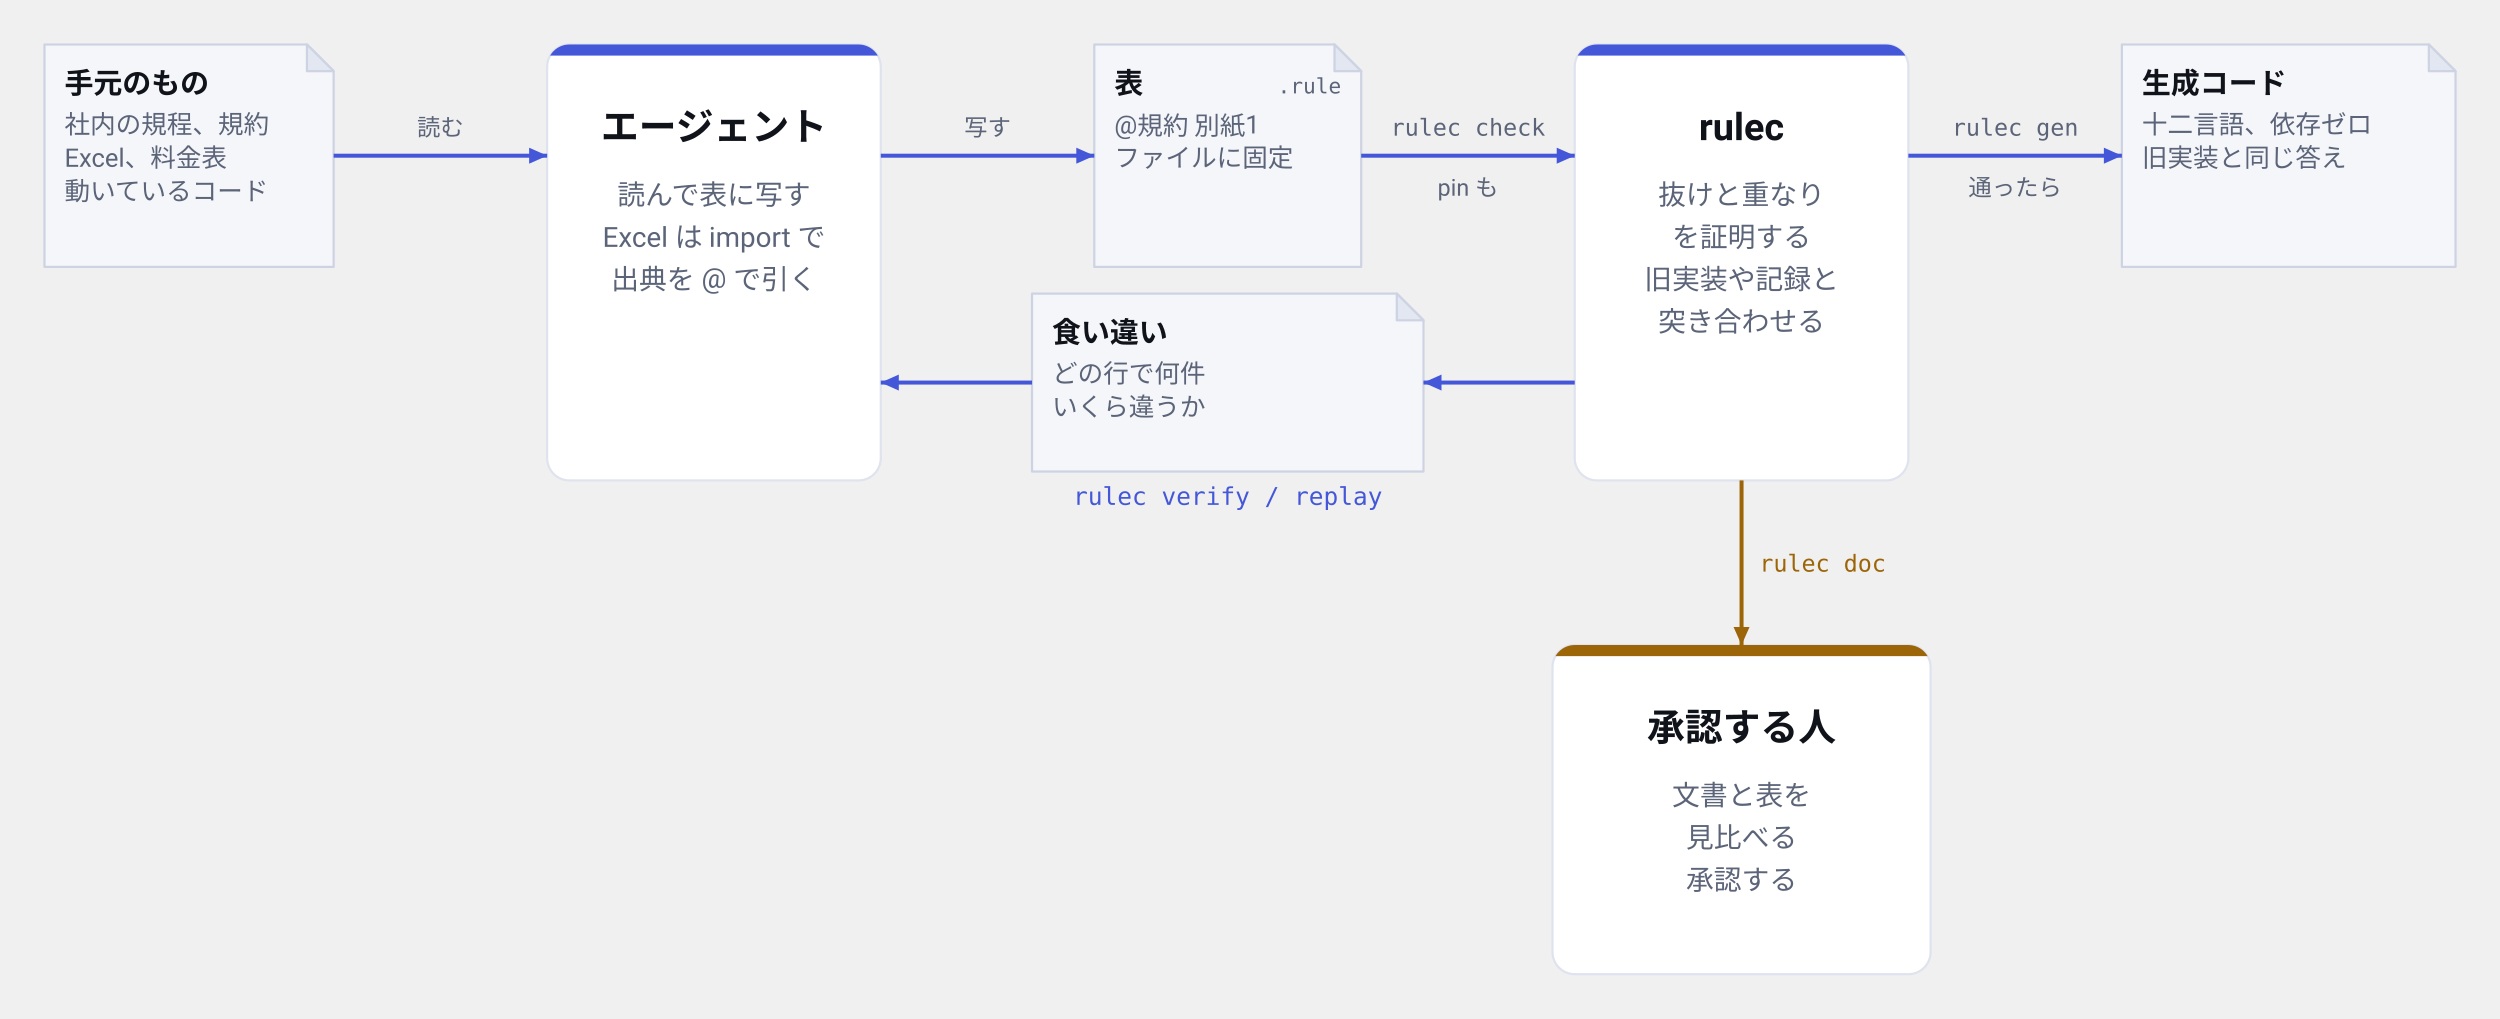
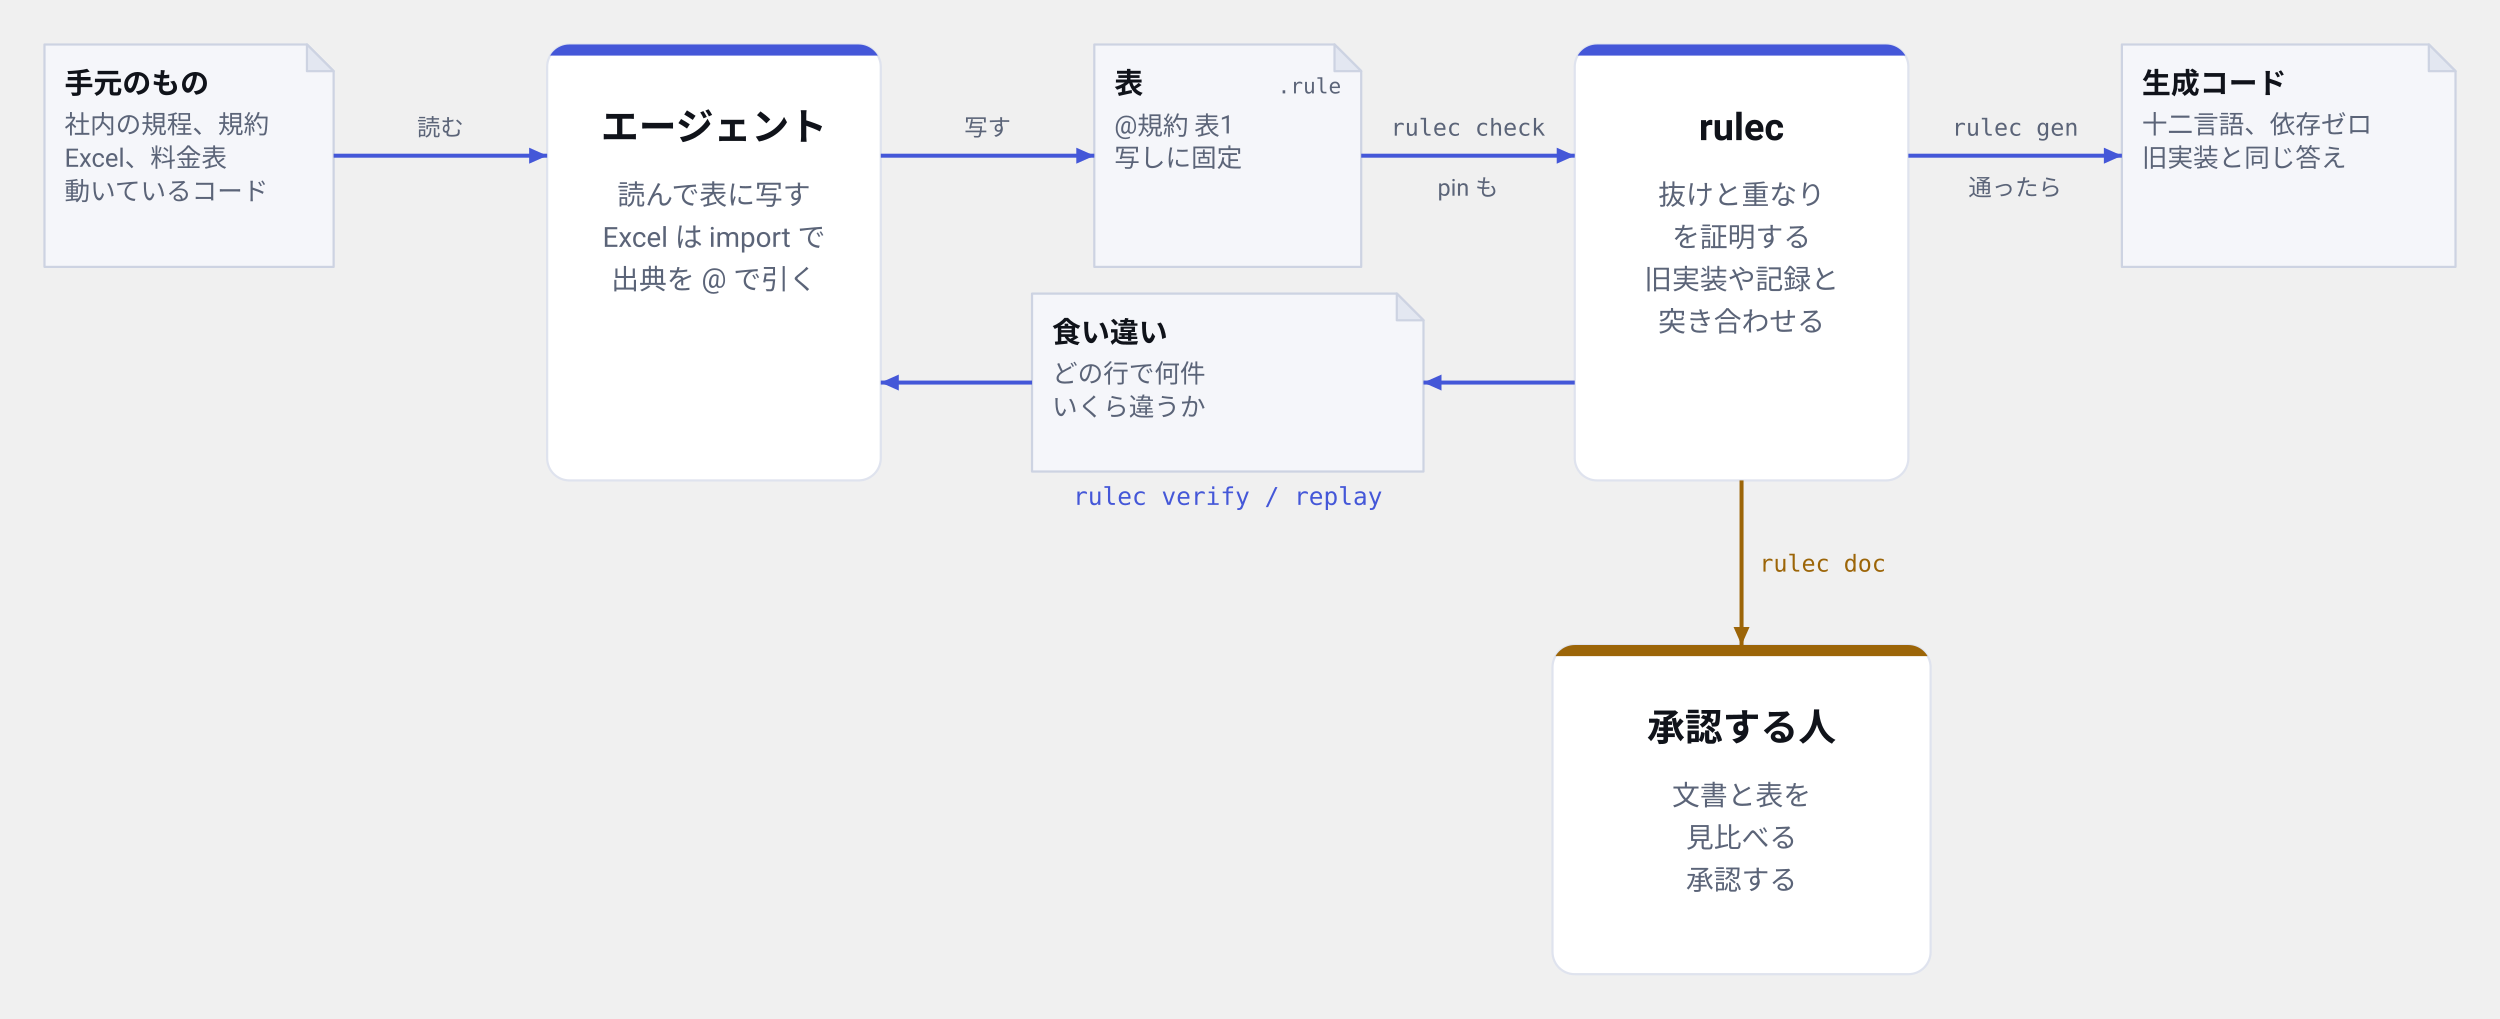
- <svg xmlns="http://www.w3.org/2000/svg" viewBox="0 0 1124 458" width="1124" height="458" role="img" aria-label="社内の規程や自社サービスの規約、Excel、動いているコードといった手元のものを、エージェントが表（.rule）に写す。Excel からは rulec import で下書きを起こし、文書は @ で引用してファイルごとハッシュを固定する。rulec が抜けと重なりを証明し、旧実装や過去の記録と突き合わせて、食い違いをどの行で何件いくらかで返す。承認する人は rulec doc の資料で文書と表を見比べる。通った表から十二言語に生成する。" font-family="-apple-system, BlinkMacSystemFont, &quot;Hiragino Sans&quot;, &quot;Noto Sans JP&quot;, &quot;Yu Gothic&quot;, Meiryo, &quot;Segoe UI&quot;, Roboto, sans-serif">
+ <svg xmlns="http://www.w3.org/2000/svg" viewBox="0 0 1124 458" width="1124" height="458" role="img" aria-label="社内の規程や自社サービスの規約、Excel、動いているコードといった手元のものを、エージェントが表（.rule）に写す。Excel からは rulec import で下書きを起こし、文書は @ で表ごとに引用し、写しのハッシュに固定する。rulec が抜けと重なりを証明し、旧実装や過去の記録と突き合わせて、食い違いをどの行で何件いくらかで返す。承認する人は rulec doc の資料で文書と表を見比べる。通った表から十二言語に生成する。" font-family="-apple-system, BlinkMacSystemFont, &quot;Hiragino Sans&quot;, &quot;Noto Sans JP&quot;, &quot;Yu Gothic&quot;, Meiryo, &quot;Segoe UI&quot;, Roboto, sans-serif">
  <defs>
    <marker id="head-neutral" viewBox="0 0 10 10" refX="9" refY="5" markerWidth="9" markerHeight="9" markerUnits="userSpaceOnUse" orient="auto">
      <path d="M0,1 L9,5 L0,9 Z" fill="#8b94ab" />
    </marker>
    <marker id="head-accent" viewBox="0 0 10 10" refX="9" refY="5" markerWidth="9" markerHeight="9" markerUnits="userSpaceOnUse" orient="auto">
      <path d="M0,1 L9,5 L0,9 Z" fill="#4457d8" />
    </marker>
    <marker id="head-human" viewBox="0 0 10 10" refX="9" refY="5" markerWidth="9" markerHeight="9" markerUnits="userSpaceOnUse" orient="auto">
      <path d="M0,1 L9,5 L0,9 Z" fill="#9c6508" />
    </marker>
  </defs>
  <path d="M20,20.0 H138 L150,32.0 V120.0 H20 Z" fill="#f5f6fa" stroke="#cdd3e2" stroke-linejoin="round" />
  <path d="M138,20.0 V32.0 H150 Z" fill="#e3e7f1" stroke="#cdd3e2" stroke-linejoin="round" />
  <text x="29" y="42.0" font-size="13" font-weight="600" text-anchor="start" fill="#10131a">手元のもの</text>
  <text x="29" y="60.0" font-size="11.5" font-weight="400" text-anchor="start" fill="#5b6478">社内の規程、規約</text>
  <text x="29" y="75.0" font-size="11.5" font-weight="400" text-anchor="start" fill="#5b6478">Excel、料金表</text>
  <text x="29" y="90.0" font-size="11.5" font-weight="400" text-anchor="start" fill="#5b6478">動いているコード</text>
  <clipPath id="clip-1">
    <rect x="246" y="20" width="150" height="196" rx="10" />
  </clipPath>
  <rect x="246" y="20" width="150" height="196" rx="10" fill="#ffffff" stroke="#dfe3ee" />
  <rect x="246" y="20" width="150" height="5" fill="#4457d8" clip-path="url(#clip-1)" />
  <text x="321.0" y="63" font-size="17" font-weight="700" text-anchor="middle" fill="#10131a">エージェント</text>
  <text x="321.0" y="92" font-size="12.5" font-weight="400" text-anchor="middle" fill="#5b6478">読んで表に写す</text>
  <text x="321.0" y="111" font-size="12.5" font-weight="400" text-anchor="middle" fill="#5b6478">Excel は import で</text>
  <text x="321.0" y="130" font-size="12.5" font-weight="400" text-anchor="middle" fill="#5b6478">出典を @ で引く</text>
  <path d="M492,20.0 H600 L612,32.0 V120.0 H492 Z" fill="#f5f6fa" stroke="#cdd3e2" stroke-linejoin="round" />
  <path d="M600,20.0 V32.0 H612 Z" fill="#e3e7f1" stroke="#cdd3e2" stroke-linejoin="round" />
  <text x="501" y="42.0" font-size="13" font-weight="600" text-anchor="start" fill="#10131a">表</text>
  <text x="603" y="42.0" font-size="9.5" font-weight="400" text-anchor="end" fill="#5b6478" font-family="ui-monospace, SFMono-Regular, Menlo, Consolas, monospace">.rule</text>
-   <text x="501" y="60.0" font-size="11.5" font-weight="400" text-anchor="start" fill="#5b6478">@規約 別紙1</text>
-   <text x="501" y="75.0" font-size="11.5" font-weight="400" text-anchor="start" fill="#5b6478">ファイルに固定</text>
+   <text x="501" y="60.0" font-size="11.5" font-weight="400" text-anchor="start" fill="#5b6478">@規約 表1</text>
+   <text x="501" y="75.0" font-size="11.5" font-weight="400" text-anchor="start" fill="#5b6478">写しに固定</text>
  <clipPath id="clip-3">
    <rect x="708" y="20" width="150" height="196" rx="10" />
  </clipPath>
  <rect x="708" y="20" width="150" height="196" rx="10" fill="#ffffff" stroke="#dfe3ee" />
  <rect x="708" y="20" width="150" height="5" fill="#4457d8" clip-path="url(#clip-3)" />
  <text x="783.0" y="63" font-size="17" font-weight="700" text-anchor="middle" fill="#10131a">rulec</text>
  <text x="783.0" y="92" font-size="12.5" font-weight="400" text-anchor="middle" fill="#5b6478">抜けと重なり</text>
  <text x="783.0" y="111" font-size="12.5" font-weight="400" text-anchor="middle" fill="#5b6478">を証明する</text>
  <text x="783.0" y="130" font-size="12.5" font-weight="400" text-anchor="middle" fill="#5b6478">旧実装や記録と</text>
  <text x="783.0" y="149" font-size="12.5" font-weight="400" text-anchor="middle" fill="#5b6478">突き合わせる</text>
  <path d="M954,20.0 H1092 L1104,32.0 V120.0 H954 Z" fill="#f5f6fa" stroke="#cdd3e2" stroke-linejoin="round" />
  <path d="M1092,20.0 V32.0 H1104 Z" fill="#e3e7f1" stroke="#cdd3e2" stroke-linejoin="round" />
  <text x="963" y="42.0" font-size="13" font-weight="600" text-anchor="start" fill="#10131a">生成コード</text>
  <text x="963" y="60.0" font-size="11.5" font-weight="400" text-anchor="start" fill="#5b6478">十二言語、依存ゼロ</text>
  <text x="963" y="75.0" font-size="11.5" font-weight="400" text-anchor="start" fill="#5b6478">旧実装と同じ答え</text>
  <line x1="150" y1="70" x2="246" y2="70" stroke="#4457d8" stroke-width="1.8" marker-end="url(#head-accent)" />
  <text x="198.0" y="61" font-size="10.5" font-weight="400" text-anchor="middle" fill="#5b6478">読む</text>
  <line x1="396" y1="70" x2="492" y2="70" stroke="#4457d8" stroke-width="1.8" marker-end="url(#head-accent)" />
  <text x="444.0" y="61" font-size="10.5" font-weight="400" text-anchor="middle" fill="#5b6478">写す</text>
  <line x1="612" y1="70" x2="708" y2="70" stroke="#4457d8" stroke-width="1.8" marker-end="url(#head-accent)" />
  <text x="660.0" y="61" font-size="10.5" font-weight="400" text-anchor="middle" fill="#5b6478" font-family="ui-monospace, SFMono-Regular, Menlo, Consolas, monospace">rulec check</text>
  <text x="660.0" y="88" font-size="10.5" font-weight="400" text-anchor="middle" fill="#5b6478">pin も</text>
  <line x1="858" y1="70" x2="954" y2="70" stroke="#4457d8" stroke-width="1.8" marker-end="url(#head-accent)" />
  <text x="906.0" y="61" font-size="10.5" font-weight="400" text-anchor="middle" fill="#5b6478" font-family="ui-monospace, SFMono-Regular, Menlo, Consolas, monospace">rulec gen</text>
  <text x="906.0" y="88" font-size="10.5" font-weight="400" text-anchor="middle" fill="#5b6478">通ったら</text>
  <path d="M464.0,132 H628.0 L640.0,144 V212 H464.0 Z" fill="#f5f6fa" stroke="#cdd3e2" stroke-linejoin="round" />
  <path d="M628.0,132 V144 H640.0 Z" fill="#e3e7f1" stroke="#cdd3e2" stroke-linejoin="round" />
  <text x="473.0" y="154" font-size="13" font-weight="600" text-anchor="start" fill="#10131a">食い違い</text>
  <text x="473.0" y="172" font-size="11.5" font-weight="400" text-anchor="start" fill="#5b6478">どの行で何件</text>
  <text x="473.0" y="187" font-size="11.5" font-weight="400" text-anchor="start" fill="#5b6478">いくら違うか</text>
  <line x1="708" y1="172" x2="640.0" y2="172" stroke="#4457d8" stroke-width="1.8" marker-end="url(#head-accent)" />
  <line x1="464.0" y1="172" x2="396" y2="172" stroke="#4457d8" stroke-width="1.8" marker-end="url(#head-accent)" />
  <text x="552.0" y="227" font-size="11" font-weight="400" text-anchor="middle" fill="#4457d8" font-family="ui-monospace, SFMono-Regular, Menlo, Consolas, monospace">rulec verify / replay</text>
  <clipPath id="clip-person">
    <rect x="698.0" y="290" width="170" height="148" rx="10" />
  </clipPath>
  <rect x="698.0" y="290" width="170" height="148" rx="10" fill="#ffffff" stroke="#dfe3ee" />
  <rect x="698.0" y="290" width="170" height="5" fill="#9c6508" clip-path="url(#clip-person)" />
  <text x="783.0" y="333" font-size="17" font-weight="700" text-anchor="middle" fill="#10131a">承認する人</text>
  <text x="783.0" y="362" font-size="12.5" font-weight="400" text-anchor="middle" fill="#5b6478">文書と表を</text>
  <text x="783.0" y="381" font-size="12.5" font-weight="400" text-anchor="middle" fill="#5b6478">見比べる</text>
  <text x="783.0" y="400" font-size="12.5" font-weight="400" text-anchor="middle" fill="#5b6478">承認する</text>
  <line x1="783.0" y1="216" x2="783.0" y2="290" stroke="#9c6508" stroke-width="1.8" marker-end="url(#head-human)" />
  <text x="791.0" y="257.0" font-size="10.5" font-weight="400" text-anchor="start" fill="#9c6508" font-family="ui-monospace, SFMono-Regular, Menlo, Consolas, monospace">rulec doc</text>
</svg>
